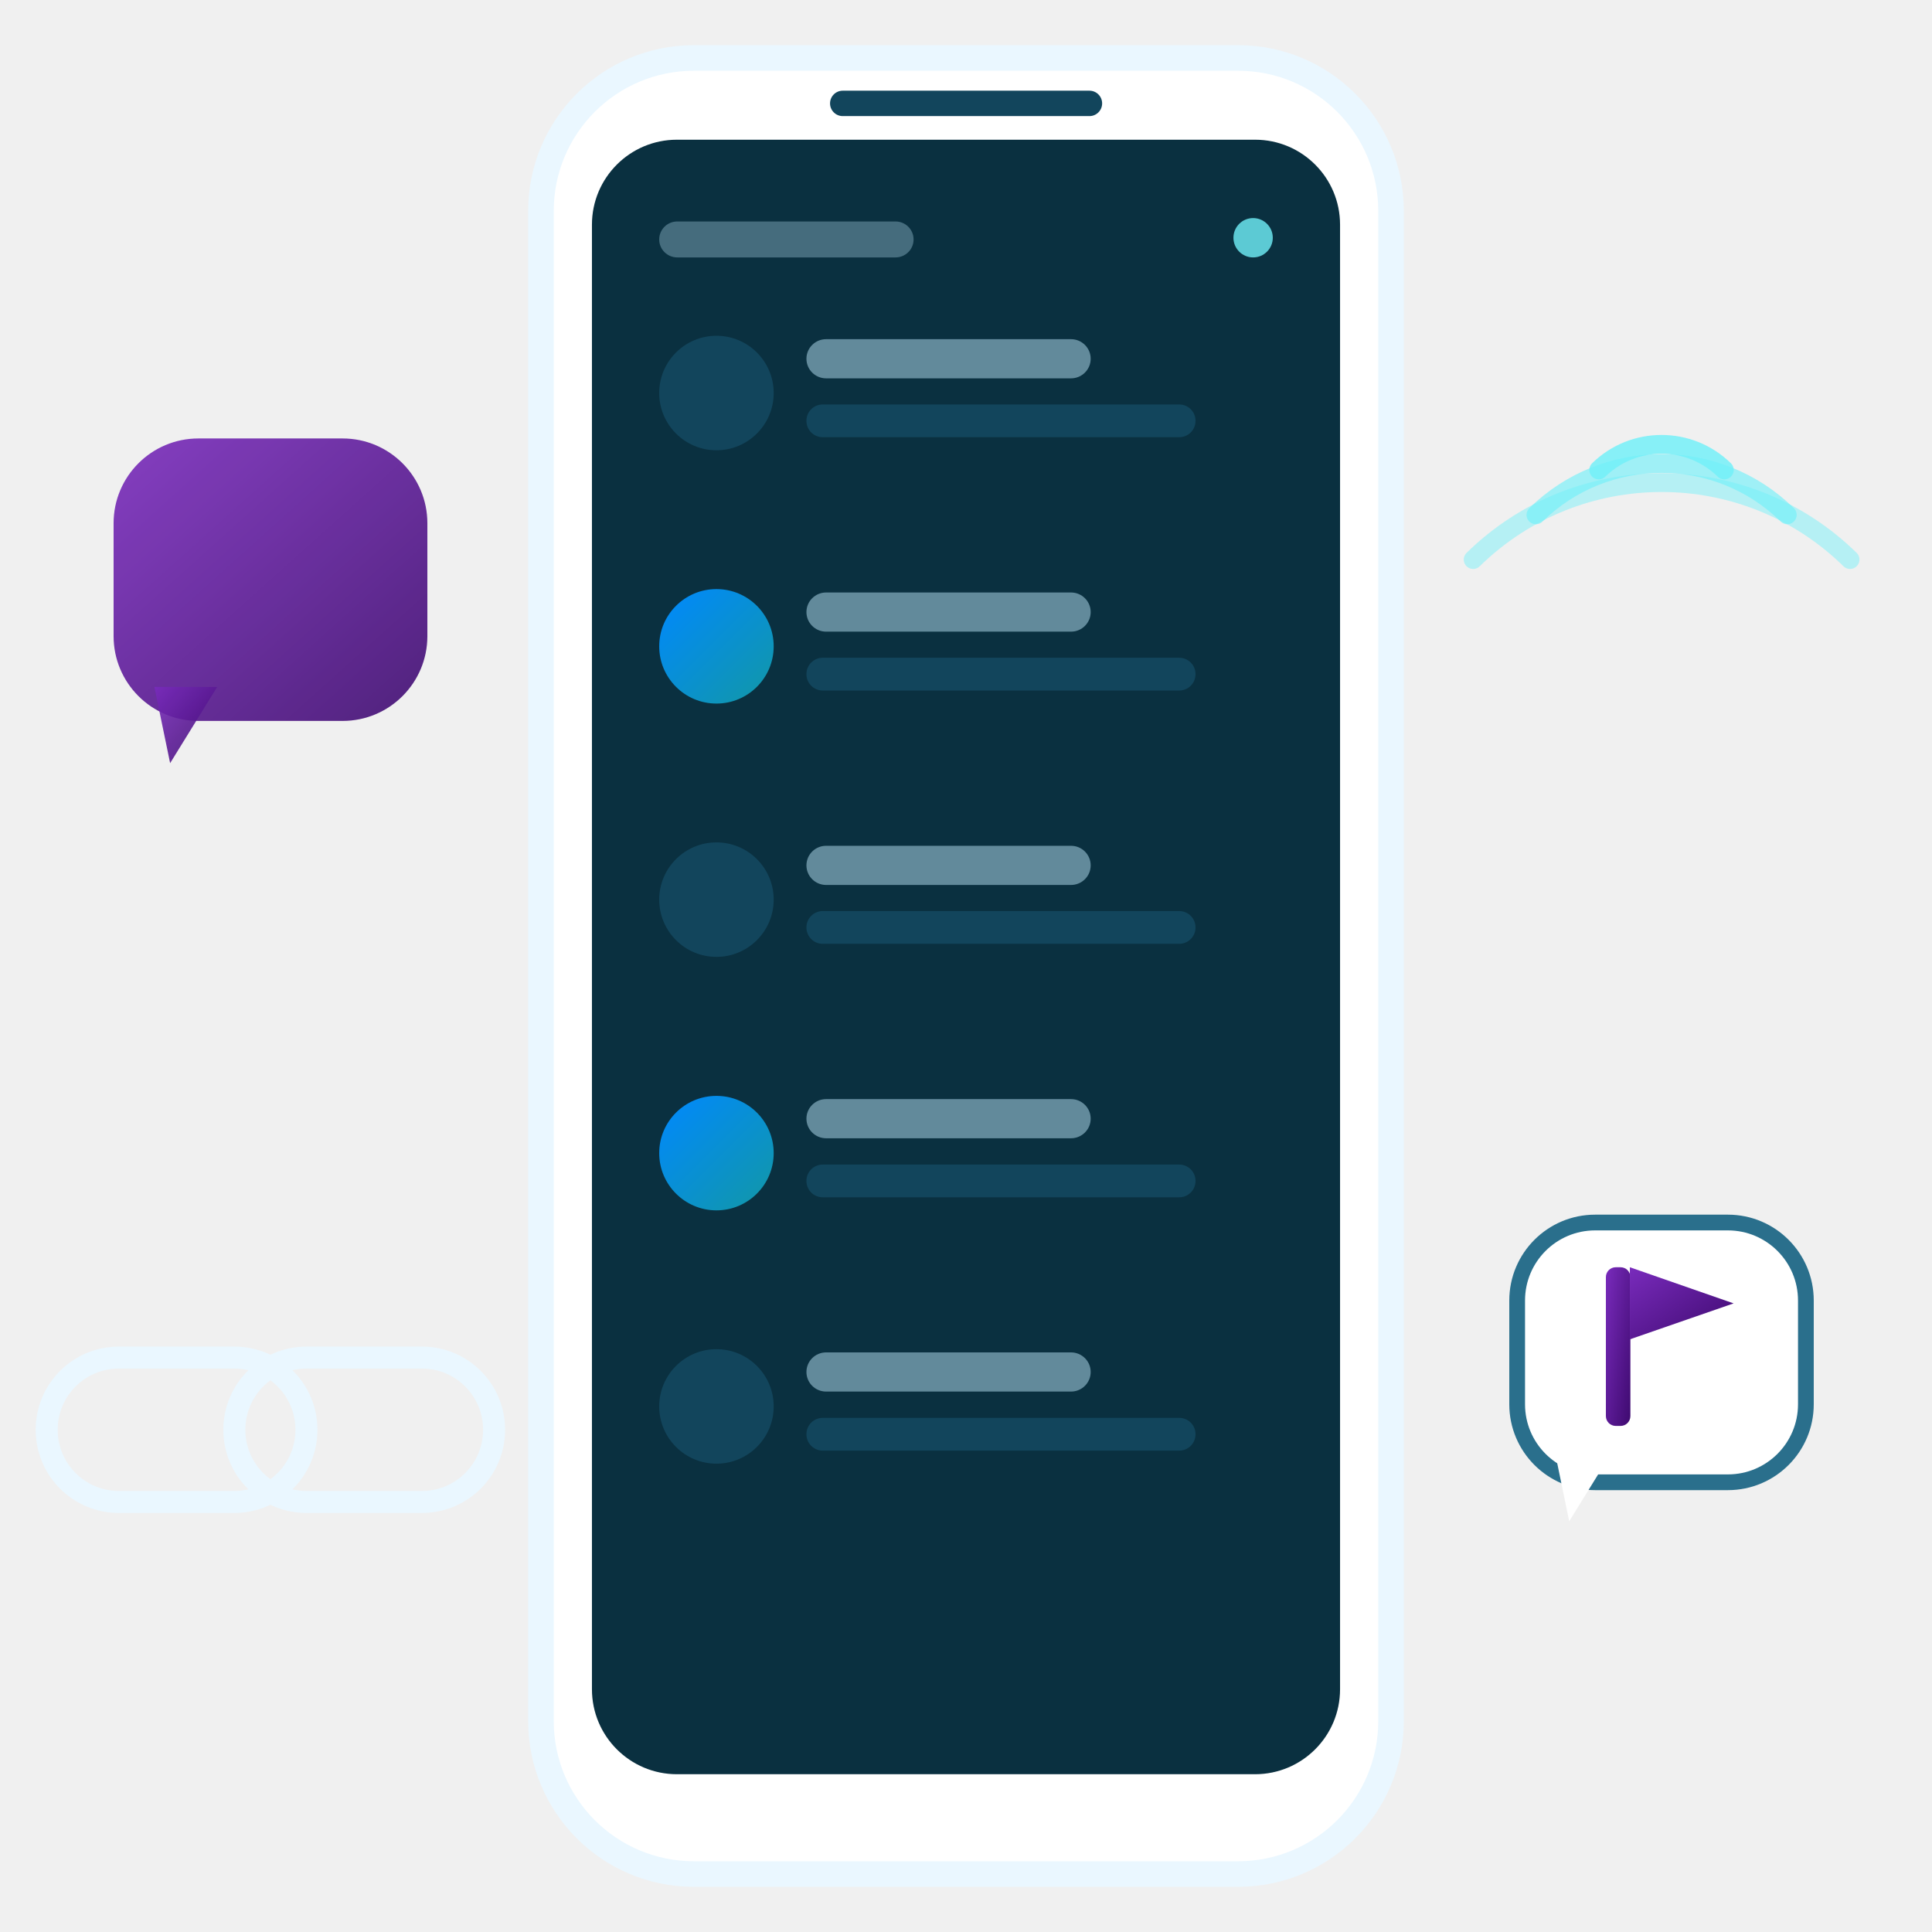
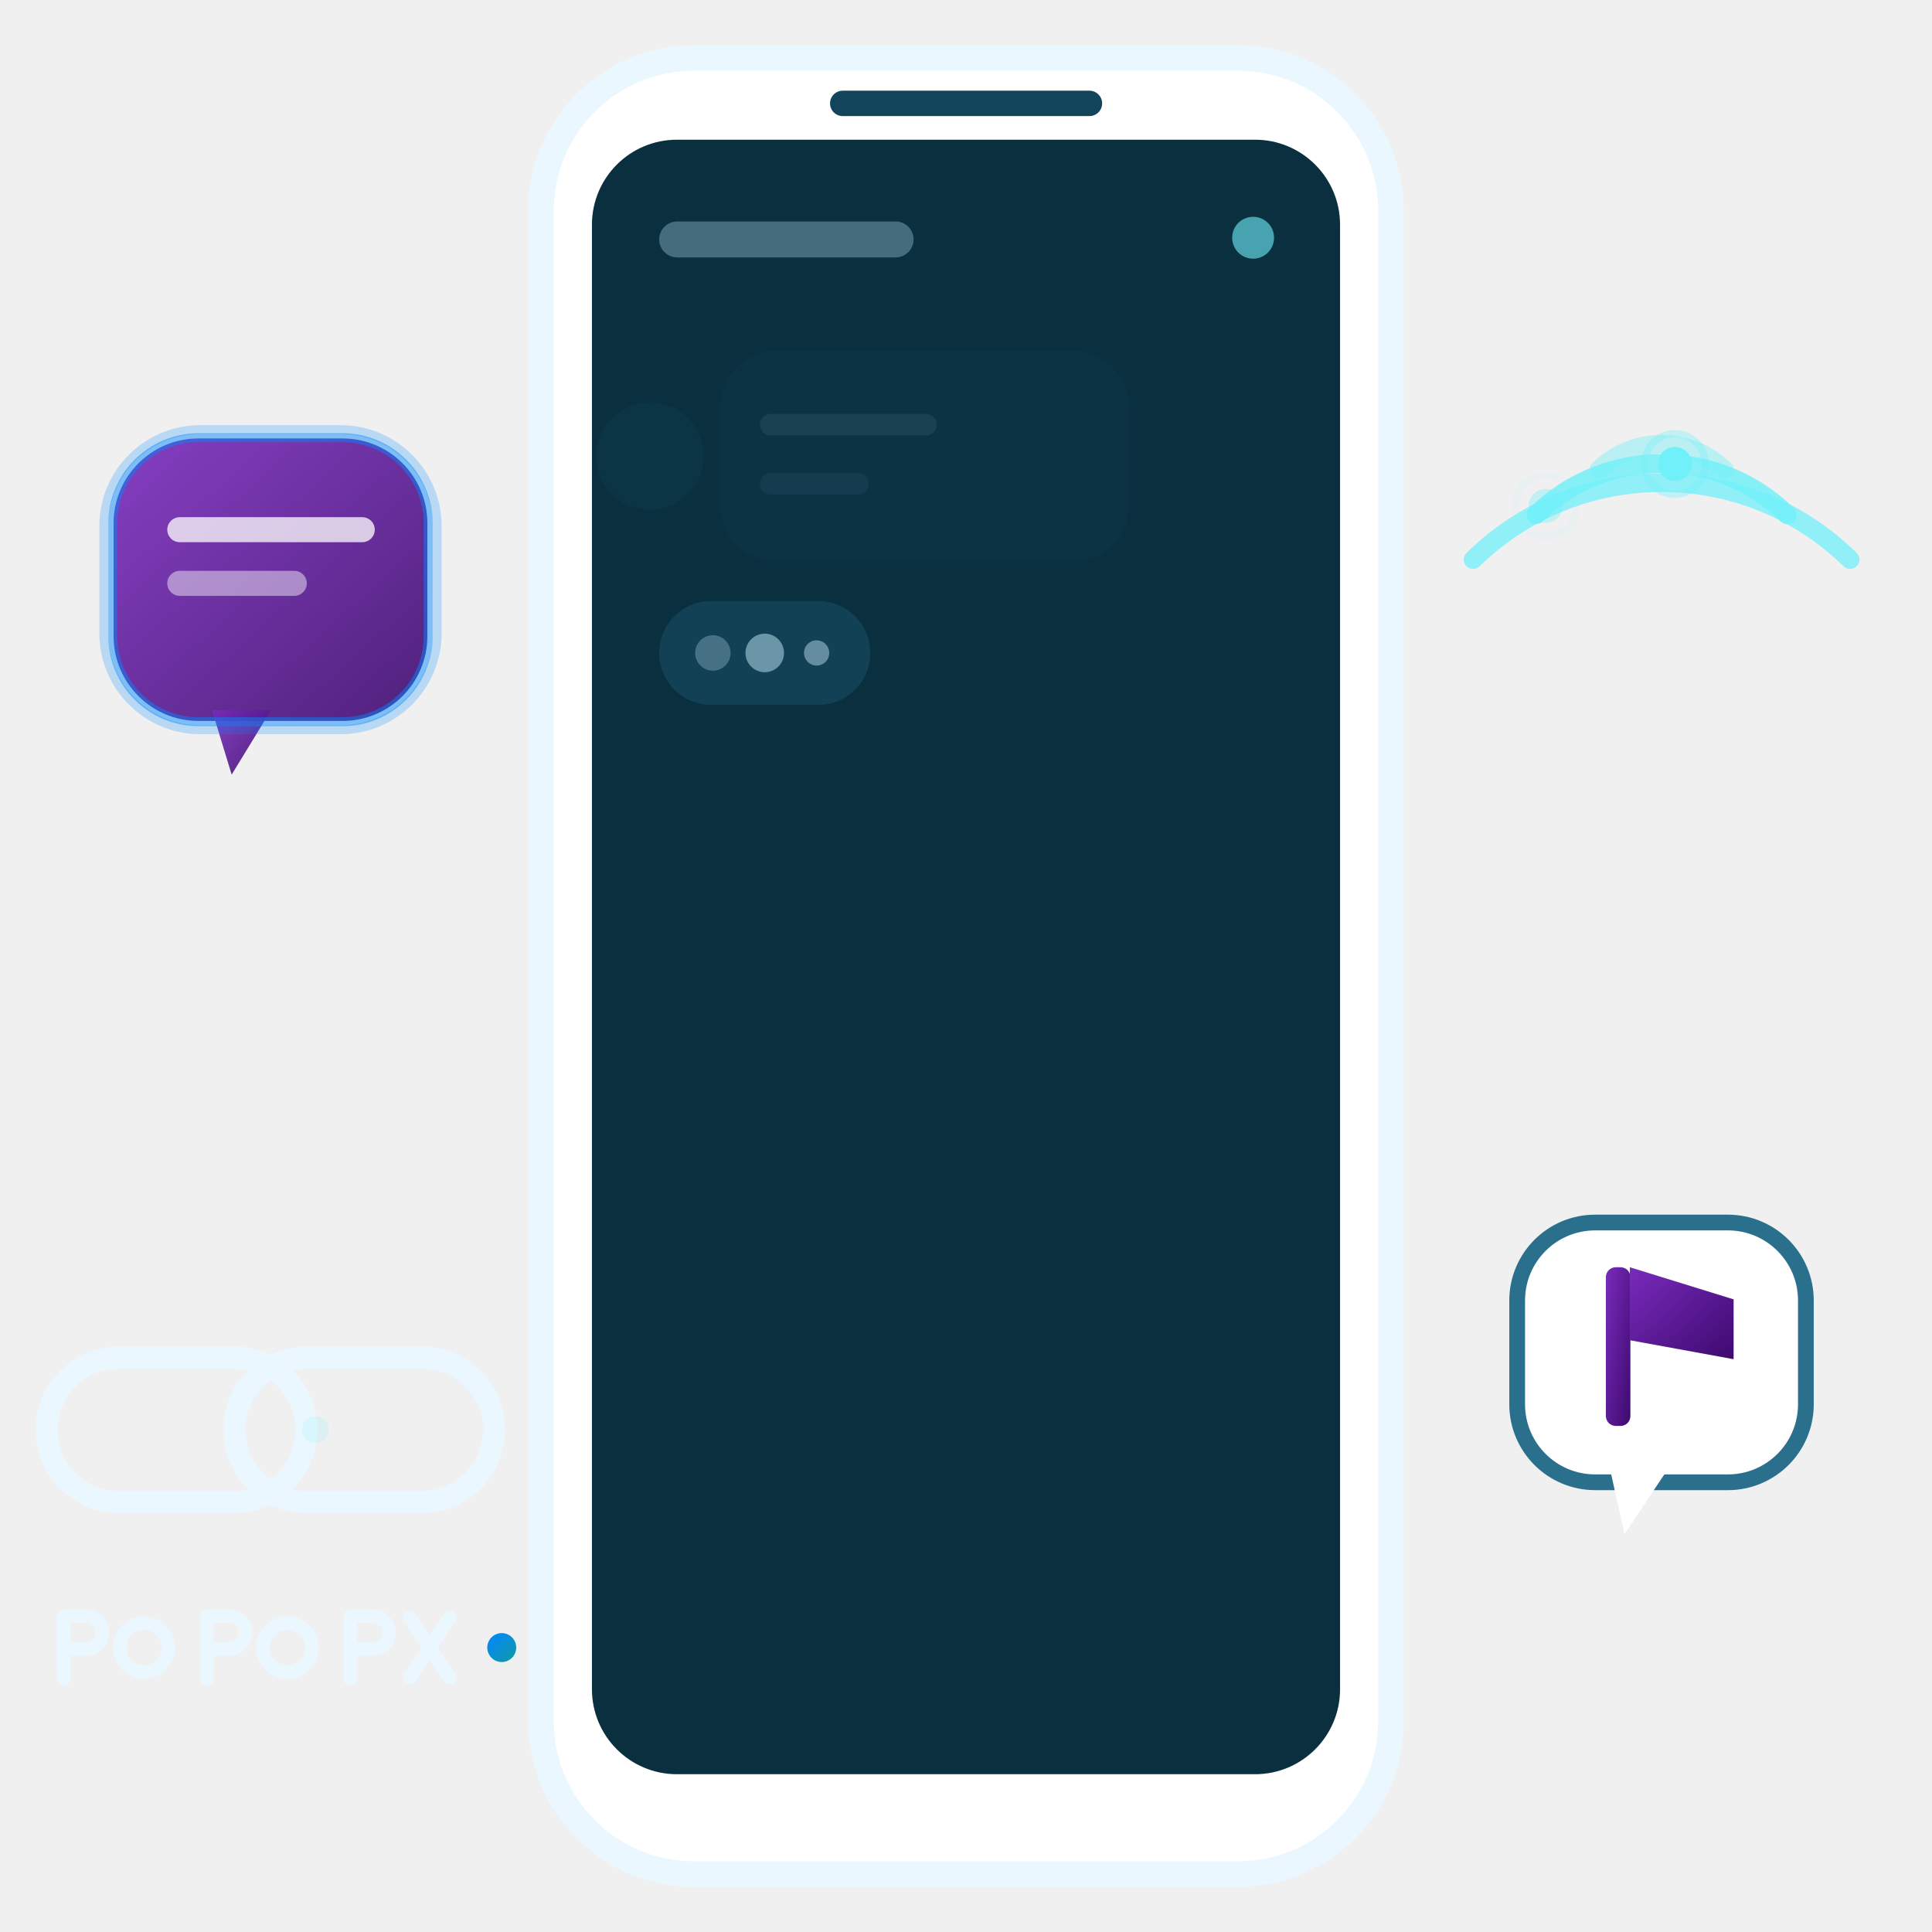
<svg xmlns="http://www.w3.org/2000/svg" width="1080" height="1080" viewBox="0 0 1080 1080">
  <defs>
    <linearGradient id="g1" x1="0" y1="0" x2="1" y2="1">
      <stop offset="0" stop-color="#792BBC" />
      <stop offset="1" stop-color="#3E0A6F" />
    </linearGradient>
    <linearGradient id="g2" x1="0" y1="0" x2="1" y2="1">
      <stop offset="0" stop-color="#7A2BBE" />
      <stop offset="1" stop-color="#3D0A6D" />
    </linearGradient>
    <linearGradient id="g3" x1="0" y1="0" x2="1" y2="1">
      <stop offset="0" stop-color="#0088FF" />
      <stop offset="1" stop-color="#1298A5" />
    </linearGradient>
    <linearGradient id="g4" x1="0" y1="0" x2="1" y2="1">
      <stop offset="0" stop-color="#0088FF" />
      <stop offset="1" stop-color="#70F0F9" />
    </linearGradient>
  </defs>
  <g>
    <rect x="302.4" y="32.4" width="475.2" height="1015.2" rx="85.5" fill="#FFFFFF" stroke="#EAF7FF" stroke-width="14.3" />
    <rect x="330.9" y="78.1" width="418.2" height="913.7" rx="47.5" fill="#0A3040" />
-     <rect x="464.0" y="50.7" width="152.1" height="14.2" rx="7.1" fill="#12455C" />
+     <rect x="464" y="50.7" width="152.1" height="14.2" rx="7.1" fill="#12455C" />
    <rect x="368.5" y="123.8" width="142.2" height="20.1" rx="10.1" fill="#7FA8BA" opacity="0.5" />
-     <circle cx="700.5" cy="132.9" r="11.0" fill="#70F0F9" opacity="0.8" />
-     <circle cx="400.5" cy="219.7" r="32.0" fill="#12455C" />
-     <rect x="450.8" y="189.6" width="158.9" height="21.9" rx="11.0" fill="#7FA8BA" opacity="0.75" />
-     <rect x="450.8" y="226.1" width="217.5" height="18.3" rx="9.1" fill="#12455C" />
-     <circle cx="400.5" cy="361.3" r="32.0" fill="url(#g3)" />
-     <rect x="450.8" y="331.2" width="158.9" height="21.9" rx="11.0" fill="#7FA8BA" opacity="0.75" />
-     <rect x="450.8" y="367.7" width="217.5" height="18.3" rx="9.1" fill="#12455C" />
-     <circle cx="400.5" cy="502.9" r="32.0" fill="#12455C" />
-     <rect x="450.8" y="472.8" width="158.9" height="21.9" rx="11.0" fill="#7FA8BA" opacity="0.75" />
-     <rect x="450.8" y="509.3" width="217.5" height="18.3" rx="9.1" fill="#12455C" />
-     <circle cx="400.5" cy="644.6" r="32.0" fill="url(#g3)" />
-     <rect x="450.8" y="614.4" width="158.9" height="21.9" rx="11.0" fill="#7FA8BA" opacity="0.75" />
-     <rect x="450.8" y="651.0" width="217.5" height="18.3" rx="9.1" fill="#12455C" />
-     <circle cx="400.5" cy="786.2" r="32.0" fill="#12455C" />
-     <rect x="450.8" y="756.0" width="158.9" height="21.9" rx="11.0" fill="#7FA8BA" opacity="0.75" />
-     <rect x="450.8" y="792.6" width="217.5" height="18.3" rx="9.1" fill="#12455C" />
+     <circle cx="700.5" cy="132.9" r="11.71" fill="#70F0F9" opacity="0.6" />
+     <circle cx="363.31" cy="255" r="30" fill="#12455C" opacity="0.19" />
+     <rect x="402.81" y="196" width="228" height="118" rx="31.1" fill="#124055" opacity="0.19" />
+     <rect x="424.81" y="231.4" width="98.84" height="12" rx="6" fill="#7FA8BA" opacity="0.12" />
+     <rect x="424.81" y="264.44" width="60.73" height="12" rx="6" fill="#7FA8BA" opacity="0.08" />
+     <rect x="368.5" y="336" width="118" height="58" rx="29" fill="#124055" opacity="1" />
+     <circle cx="398.5" cy="365" r="9.91" fill="#7FA8BA" opacity="0.47" />
+     <circle cx="427.5" cy="365" r="10.78" fill="#7FA8BA" opacity="0.82" />
+     <circle cx="456.5" cy="365" r="7.06" fill="#7FA8BA" opacity="0.75" />
    <rect x="63.5" y="245.1" width="175.4" height="157.9" rx="47.4" fill="url(#g1)" opacity="0.9" />
-     <path d="M 86.3 384.0 L 121.4 384.0 L 95.1 426.6 Z" fill="url(#g1)" opacity="0.9" />
+     <path d="M 118.5 397.0 L 151.5 397.0 L 129.5 433.0 Z" fill="url(#g1)" opacity="0.9" />
+     <rect x="63.02" y="244.67" width="176.35" height="158.76" rx="47.97" fill="none" stroke="#0088FF" stroke-width="5" opacity="0.48" />
+     <rect x="58.02" y="240.17" width="186.35" height="167.76" rx="53.97" fill="none" stroke="#0088FF" stroke-width="5" opacity="0.23" />
+     <rect x="93.5" y="289.1" width="116" height="14" rx="7" fill="#FFFFFF" opacity="0.75" />
+     <rect x="93.5" y="319.1" width="78" height="14" rx="7" fill="#FFFFFF" opacity="0.45" />
    <rect x="848.1" y="683.4" width="161.4" height="145.2" rx="43.6" fill="#FFFFFF" stroke="#2A6F8C" stroke-width="8.8" />
-     <path d="M 869.1 811.2 L 901.4 811.2 L 877.2 850.4 Z" fill="#FFFFFF" />
+     <path d="M 900.1 821.6 L 932.1 821.6 L 908.1 857.6 Z" fill="#FFFFFF" />
    <rect x="897.7" y="708.4" width="13.7" height="88.7" rx="5.5" fill="url(#g1)" />
-     <path d="M 911.1 708.4 L 969.1 728.6 L 911.1 748.7 Z" fill="url(#g1)" />
+     <path d="M 911.1 708.4 L 969.1 726.35 L 969.1 759.8 L 911.1 749.2 Z" fill="url(#g1)" />
+     <path d="M 893.71 262.7 a 50.2 50.2 0 0 1 70.28 0" fill="none" stroke="#70F0F9" stroke-width="10.5" stroke-linecap="round" stroke-linejoin="round" opacity="0.42" />
+     <path d="M 858.64 287.75 a 100.3 100.3 0 0 1 140.42 0" fill="none" stroke="#70F0F9" stroke-width="10.5" stroke-linecap="round" stroke-linejoin="round" opacity="0.82" />
+     <path d="M 823.5 312.8 a 150.5 150.5 0 0 1 210.7 0" fill="none" stroke="#70F0F9" stroke-width="10.5" stroke-linecap="round" stroke-linejoin="round" opacity="0.74" />
+     <circle cx="864.03" cy="282.86" r="9.5" fill="#70F0F9" opacity="0.36" />
+     <circle cx="864.03" cy="282.86" r="17" fill="none" stroke="#70F0F9" stroke-width="4" opacity="0.05" />
+     <circle cx="936.26" cy="259.37" r="9.5" fill="#70F0F9" opacity="0.99" />
+     <circle cx="936.26" cy="259.37" r="17" fill="none" stroke="#70F0F9" stroke-width="4" opacity="0.35" />
    <rect x="26.1" y="758.9" width="145.2" height="80.7" rx="40.3" fill="none" stroke="#EAF7FF" stroke-width="12.3" />
-     <rect x="131.0" y="758.9" width="145.2" height="80.7" rx="40.3" fill="none" stroke="#EAF7FF" stroke-width="12.3" />
-     <path d="M 893.7 262.7 a 50.2 50.2 0 0 1 70.2 0" fill="none" stroke="#70F0F9" stroke-width="10.5" stroke-linecap="round" stroke-linejoin="round" opacity="0.82" />
-     <path d="M 858.6 287.8 a 100.3 100.3 0 0 1 140.5 0" fill="none" stroke="#70F0F9" stroke-width="10.5" stroke-linecap="round" stroke-linejoin="round" opacity="0.64" />
-     <path d="M 823.5 312.8 a 150.5 150.5 0 0 1 210.7 0" fill="none" stroke="#70F0F9" stroke-width="10.5" stroke-linecap="round" stroke-linejoin="round" opacity="0.46" />
+     <rect x="131" y="758.9" width="145.2" height="80.7" rx="40.3" fill="none" stroke="#EAF7FF" stroke-width="12.3" />
+     <circle cx="176.28" cy="799.2" r="7.5" fill="#70F0F9" opacity="0.15" />
+     <path d="M 35.68 938.6 L 35.68 903.4 L 48 903.4 A 9.24 9.24 0 0 1 48 921.88 L 35.68 921.88" fill="none" stroke="#EAF7FF" stroke-width="7.48" stroke-linecap="round" stroke-linejoin="round" />
+     <circle cx="80.56" cy="921" r="13.64" fill="none" stroke="#EAF7FF" stroke-width="7.48" />
+     <path d="M 115.76 938.6 L 115.76 903.4 L 128.08 903.4 A 9.24 9.24 0 0 1 128.08 921.88 L 115.76 921.88" fill="none" stroke="#EAF7FF" stroke-width="7.48" stroke-linecap="round" stroke-linejoin="round" />
+     <circle cx="160.64" cy="921" r="13.64" fill="none" stroke="#EAF7FF" stroke-width="7.48" />
+     <path d="M 195.84 938.6 L 195.84 903.4 L 208.16 903.4 A 9.24 9.24 0 0 1 208.16 921.88 L 195.84 921.88" fill="none" stroke="#EAF7FF" stroke-width="7.48" stroke-linecap="round" stroke-linejoin="round" />
+     <path d="M 229.28 904.28 L 251.28 937.72 M 251.28 904.28 L 229.28 937.72" fill="none" stroke="#EAF7FF" stroke-width="7.48" stroke-linecap="round" stroke-linejoin="miter" />
+     <circle cx="280.48" cy="921" r="8.09" fill="url(#g3)" />
  </g>
</svg>
